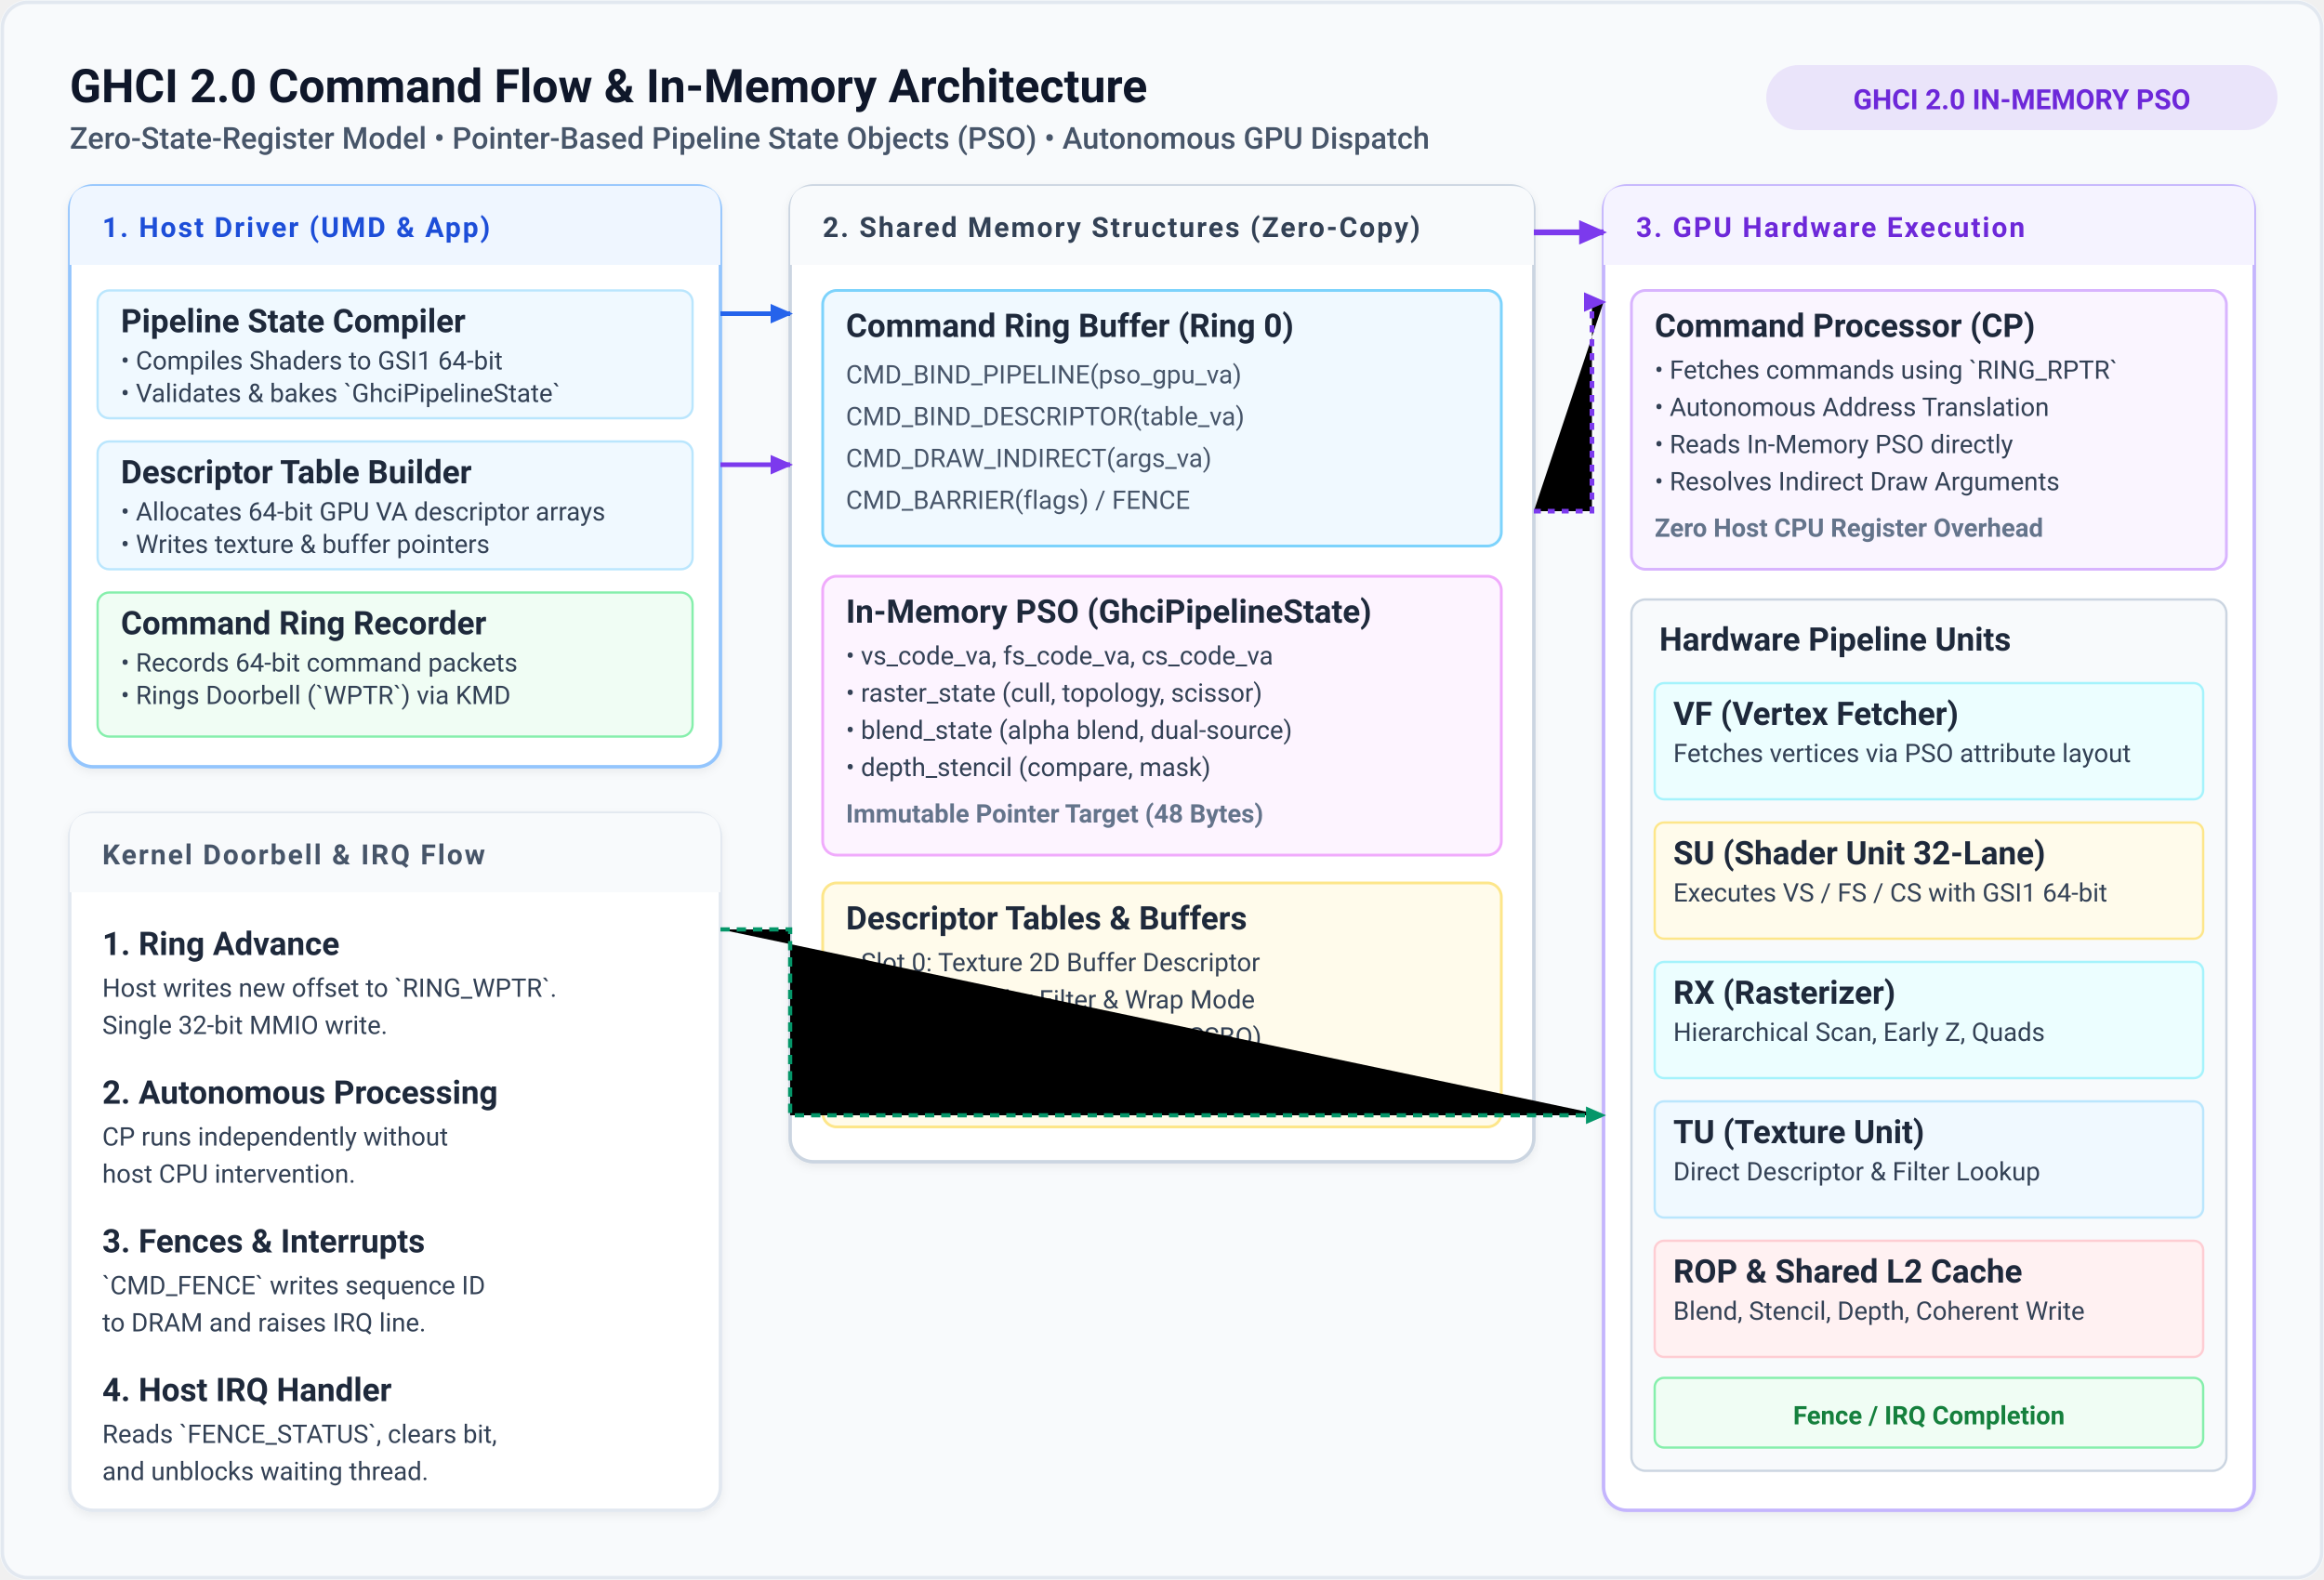
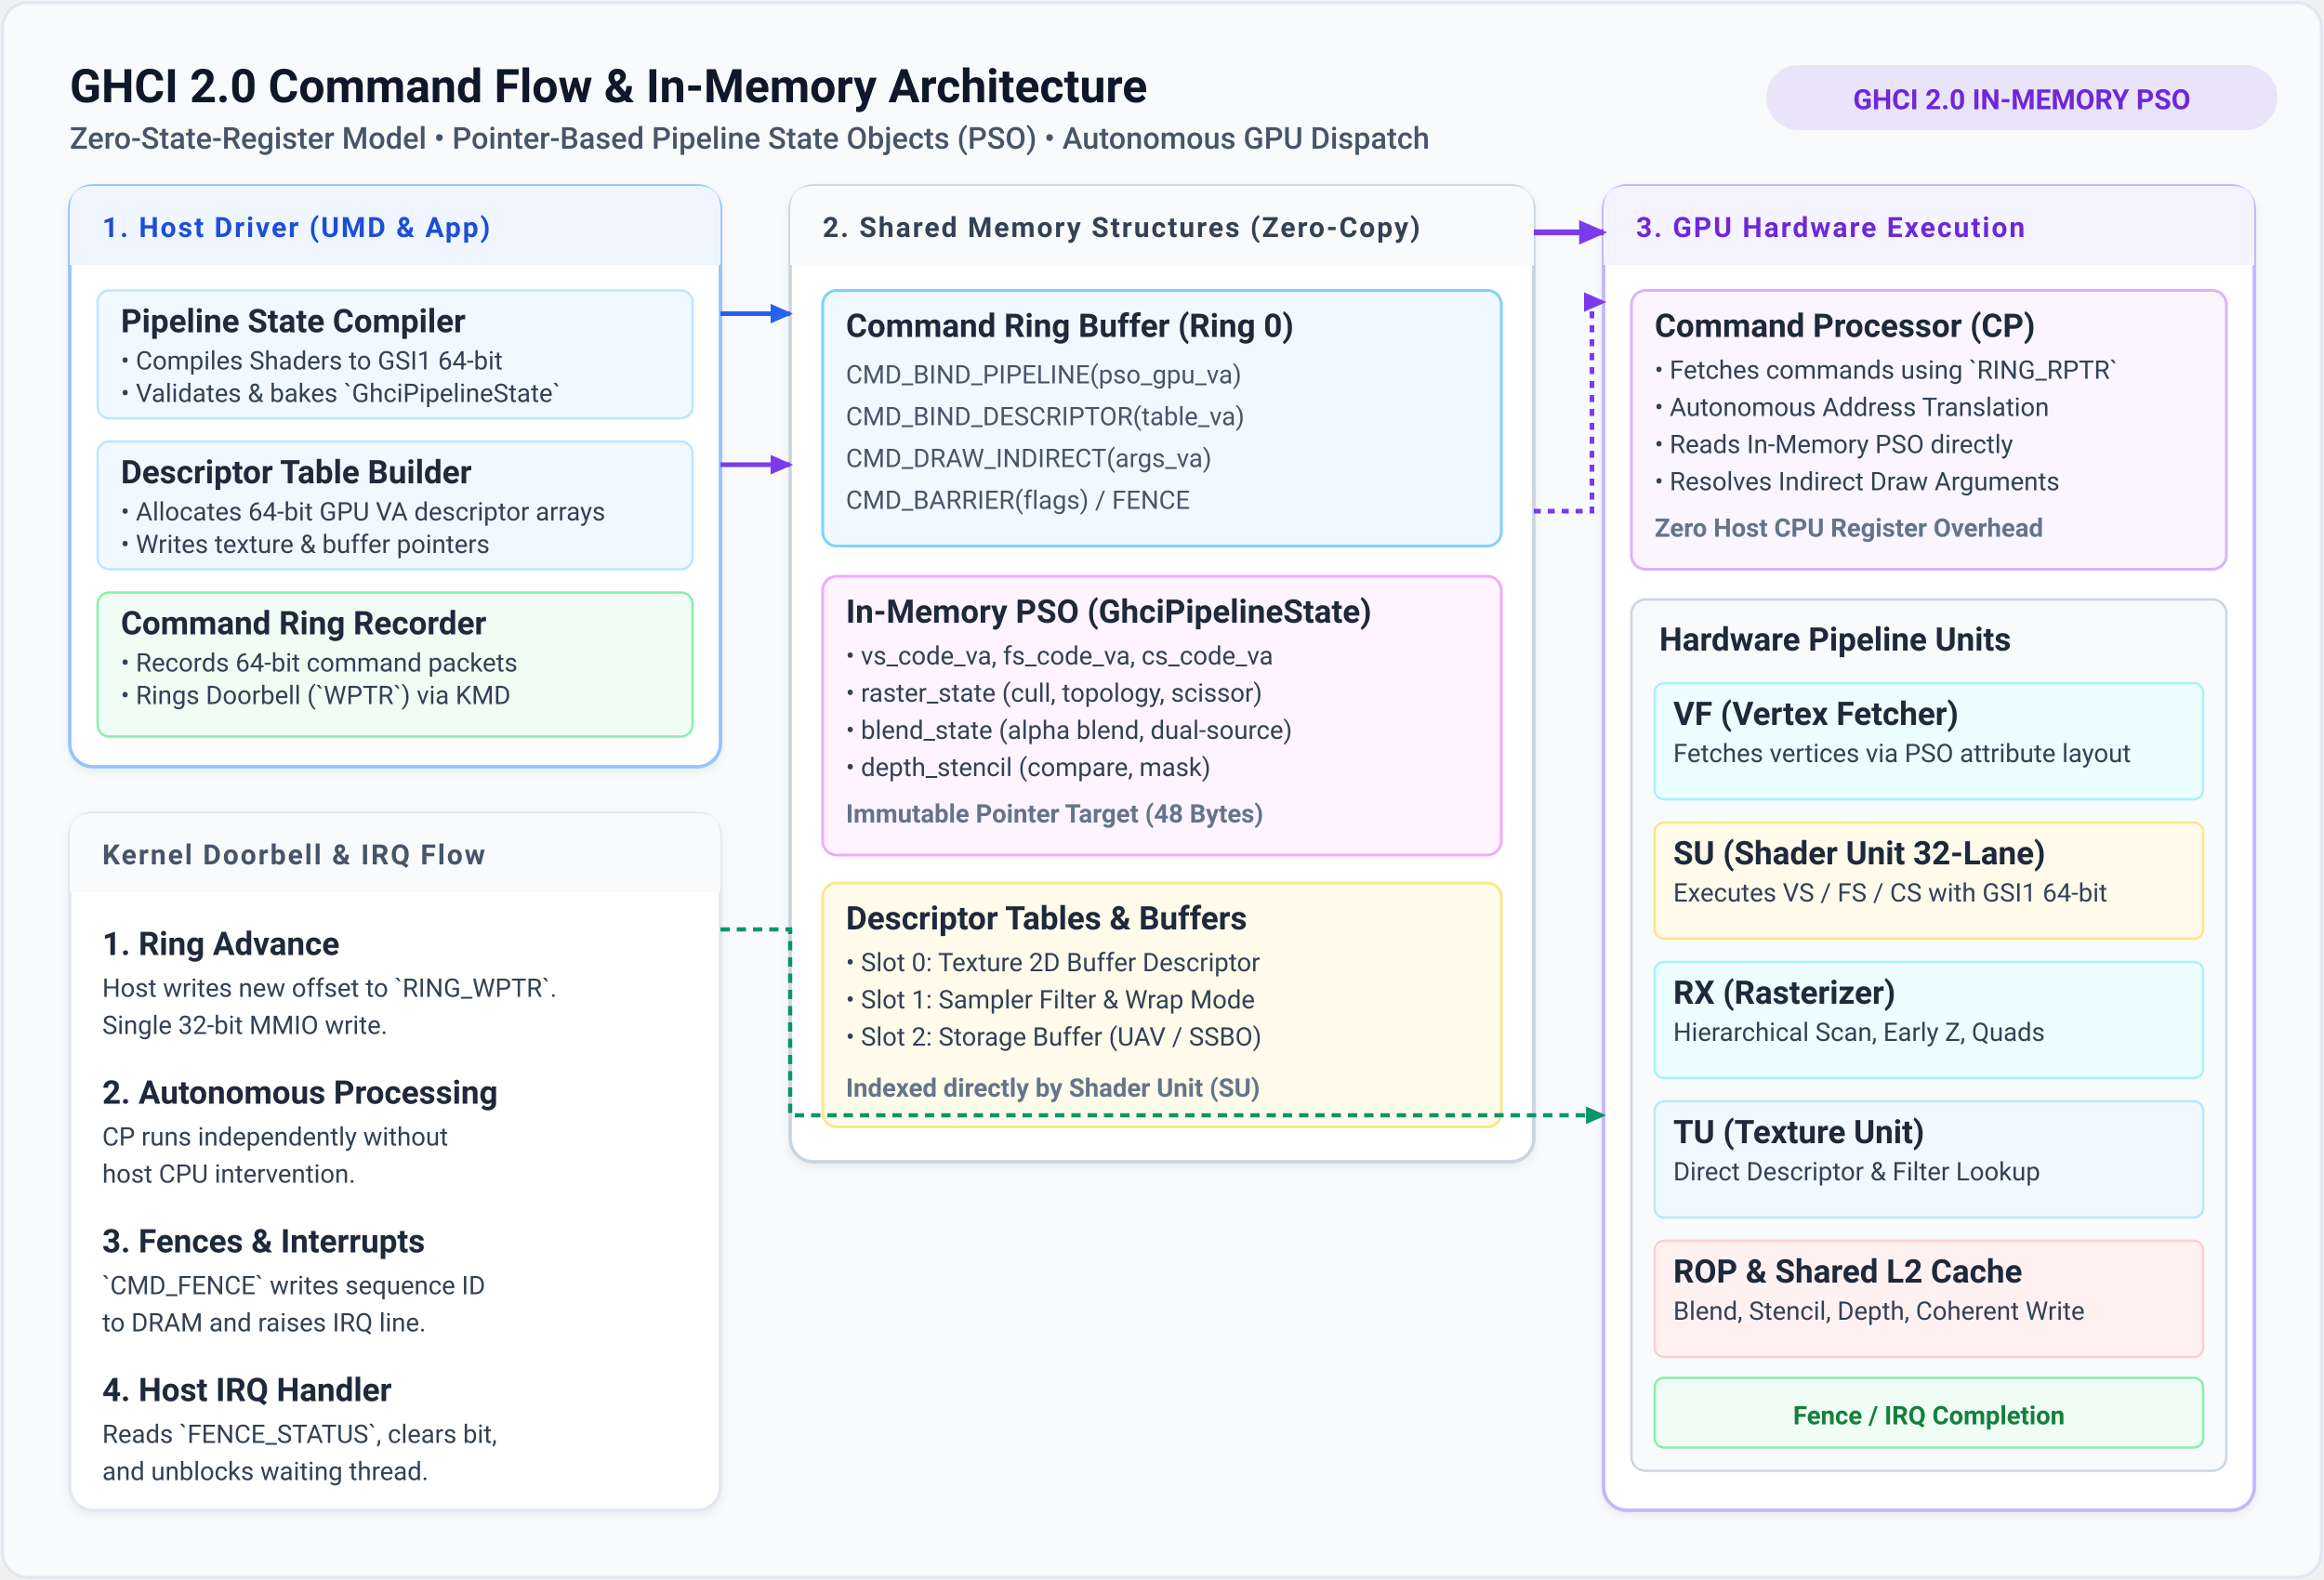
<svg xmlns="http://www.w3.org/2000/svg" viewBox="0 0 1000 680" width="1000" height="680">
  <style>
    /* Fonts &amp; Resets */
    text {
        font-family: -apple-system, BlinkMacSystemFont, "Segoe UI", Roboto, "Helvetica Neue", Arial, sans-serif;
    }
    .title {
        font-size: 20px;
        font-weight: 700;
        fill: #0f172a;
    }
    .subtitle {
        font-size: 13px;
        font-weight: 500;
        fill: #475569;
    }
    .badge-text {
        font-size: 11px;
        font-weight: 600;
        fill: #ffffff;
    }
    .card-title {
        font-size: 14px;
        font-weight: 700;
        fill: #1e293b;
    }
    .card-subtitle {
        font-size: 11px;
        font-weight: 600;
        fill: #64748b;
    }
    .card-body {
        font-size: 11px;
        font-weight: 400;
        fill: #334155;
    }
    .card-bullet {
        font-size: 11px;
        font-weight: 400;
        fill: #475569;
    }
    .conn-label {
        font-size: 11px;
        font-weight: 600;
        fill: #334155;
    }
    .conn-sub {
        font-size: 9.5px;
        font-weight: 400;
        fill: #64748b;
    }
    .group-label {
        font-size: 12px;
        font-weight: 700;
        text-transform: uppercase;
        letter-spacing: 0.8px;
    }
    .seq-actor {
        font-size: 13px;
        font-weight: 700;
        fill: #1e293b;
    }
    .seq-step {
        font-size: 11px;
        font-weight: 600;
        fill: #1e293b;
    }
    .seq-desc {
        font-size: 10px;
        font-weight: 400;
        fill: #475569;
    }
    .seq-num {
        font-size: 10.5px;
        font-weight: 700;
        fill: #ffffff;
    }
</style>
  <defs>
    <filter id="shadow-sm" x="-4%" y="-4%" width="108%" height="108%" filterUnits="userSpaceOnUse">
      <feDropShadow dx="0" dy="1.5" stdDeviation="2" flood-color="#0f172a" flood-opacity="0.06" />
    </filter>
    <filter id="shadow-md" x="-6%" y="-6%" width="112%" height="112%" filterUnits="userSpaceOnUse">
      <feDropShadow dx="0" dy="3" stdDeviation="4" flood-color="#0f172a" flood-opacity="0.08" />
    </filter>
    <marker id="arrow" viewBox="0 0 10 10" refX="7" refY="5" markerWidth="6" markerHeight="6" orient="auto-start-reverse">
      <path d="M 0 1.5 L 8 5 L 0 8.5 z" fill="#475569" />
    </marker>
    <marker id="arrow-blue" viewBox="0 0 10 10" refX="7" refY="5" markerWidth="6" markerHeight="6" orient="auto-start-reverse">
      <path d="M 0 1.5 L 8 5 L 0 8.5 z" fill="#2563eb" />
    </marker>
    <marker id="arrow-purple" viewBox="0 0 10 10" refX="7" refY="5" markerWidth="6" markerHeight="6" orient="auto-start-reverse">
      <path d="M 0 1.5 L 8 5 L 0 8.5 z" fill="#7c3aed" />
    </marker>
    <marker id="arrow-emerald" viewBox="0 0 10 10" refX="7" refY="5" markerWidth="6" markerHeight="6" orient="auto-start-reverse">
      <path d="M 0 1.5 L 8 5 L 0 8.5 z" fill="#059669" />
    </marker>
    <marker id="arrow-amber" viewBox="0 0 10 10" refX="7" refY="5" markerWidth="6" markerHeight="6" orient="auto-start-reverse">
      <path d="M 0 1.5 L 8 5 L 0 8.5 z" fill="#d97706" />
    </marker>
    <marker id="arrow-rose" viewBox="0 0 10 10" refX="7" refY="5" markerWidth="6" markerHeight="6" orient="auto-start-reverse">
      <path d="M 0 1.5 L 8 5 L 0 8.5 z" fill="#e11d48" />
    </marker>
    <linearGradient id="header-grad" x1="0%" y1="0%" x2="100%" y2="0%">
      <stop offset="0%" stop-color="#3b82f6" />
      <stop offset="100%" stop-color="#8b5cf6" />
    </linearGradient>
  </defs>
  <rect width="1000" height="680" fill="#f8fafc" rx="12" />
  <rect x="1" y="1" width="998" height="678" fill="none" stroke="#e2e8f0" stroke-width="1.5" rx="11" />
  <g transform="translate(30, 24)">
    <text class="title" x="0" y="20">GHCI 2.0 Command Flow &amp; In-Memory Architecture</text>
    <text class="subtitle" x="0" y="40">Zero-State-Register Model • Pointer-Based Pipeline State Objects (PSO) • Autonomous GPU Dispatch</text>
    <rect x="730" y="4" width="220" height="28" rx="14" fill="#7c3aed" opacity="0.12" />
    <text x="840" y="23" text-anchor="middle" font-size="12" font-weight="700" fill="#6d28d9">GHCI 2.0 IN-MEMORY PSO</text>
  </g>
  <g transform="translate(30, 80)">
    <rect width="280" height="250" rx="10" fill="#ffffff" stroke="#93c5fd" stroke-width="1.5" filter="url(#shadow-sm)" />
    <path d="M 0 10 Q 0 0 10 0 L 270 0 Q 280 0 280 10 L 280 34 L 0 34 Z" fill="#eff6ff" />
    <text class="group-label" x="14" y="22" fill="#1d4ed8">1. Host Driver (UMD &amp; App)</text>
    <g transform="translate(12, 45)">
      <rect width="256" height="55" rx="5" fill="#f0f9ff" stroke="#bae6fd" stroke-width="1" />
      <text class="card-title" x="10" y="18">Pipeline State Compiler</text>
      <text class="card-body" x="10" y="34">• Compiles Shaders to GSI1 64-bit</text>
      <text class="card-body" x="10" y="48">• Validates &amp; bakes `GhciPipelineState`</text>
    </g>
    <g transform="translate(12, 110)">
      <rect width="256" height="55" rx="5" fill="#f0f9ff" stroke="#bae6fd" stroke-width="1" />
      <text class="card-title" x="10" y="18">Descriptor Table Builder</text>
      <text class="card-body" x="10" y="34">• Allocates 64-bit GPU VA descriptor arrays</text>
      <text class="card-body" x="10" y="48">• Writes texture &amp; buffer pointers</text>
    </g>
    <g transform="translate(12, 175)">
      <rect width="256" height="62" rx="5" fill="#f0fdf4" stroke="#86efac" stroke-width="1" />
      <text class="card-title" x="10" y="18" fill="#15803d">Command Ring Recorder</text>
      <text class="card-body" x="10" y="34">• Records 64-bit command packets</text>
      <text class="card-body" x="10" y="48">• Rings Doorbell (`WPTR`) via KMD</text>
    </g>
  </g>
  <g transform="translate(340, 80)">
    <rect width="320" height="420" rx="10" fill="#ffffff" stroke="#cbd5e1" stroke-width="1.5" filter="url(#shadow-sm)" />
    <path d="M 0 10 Q 0 0 10 0 L 310 0 Q 320 0 320 10 L 320 34 L 0 34 Z" fill="#f8fafc" />
    <text class="group-label" x="14" y="22" fill="#334155">2. Shared Memory Structures (Zero-Copy)</text>
    <g transform="translate(14, 45)">
      <rect width="292" height="110" rx="6" fill="#f0f9ff" stroke="#7dd3fc" stroke-width="1.2" />
      <text class="card-title" x="10" y="20" fill="#0369a1">Command Ring Buffer (Ring 0)</text>
      <text class="card-bullet" x="10" y="40" font-family="monospace">CMD_BIND_PIPELINE(pso_gpu_va)</text>
      <text class="card-bullet" x="10" y="58" font-family="monospace">CMD_BIND_DESCRIPTOR(table_va)</text>
      <text class="card-bullet" x="10" y="76" font-family="monospace">CMD_DRAW_INDIRECT(args_va)</text>
      <text class="card-bullet" x="10" y="94" font-family="monospace">CMD_BARRIER(flags) / FENCE</text>
    </g>
    <g transform="translate(14, 168)">
      <rect width="292" height="120" rx="6" fill="#fdf4ff" stroke="#f0abfc" stroke-width="1.2" />
      <text class="card-title" x="10" y="20" fill="#a21caf">In-Memory PSO (GhciPipelineState)</text>
      <text class="card-body" x="10" y="38">• vs_code_va, fs_code_va, cs_code_va</text>
      <text class="card-body" x="10" y="54">• raster_state (cull, topology, scissor)</text>
      <text class="card-body" x="10" y="70">• blend_state (alpha blend, dual-source)</text>
      <text class="card-body" x="10" y="86">• depth_stencil (compare, mask)</text>
      <text class="card-subtitle" x="10" y="106" fill="#c026d3">Immutable Pointer Target (48 Bytes)</text>
    </g>
    <g transform="translate(14, 300)">
      <rect width="292" height="105" rx="6" fill="#fffbeb" stroke="#fde68a" stroke-width="1.2" />
      <text class="card-title" x="10" y="20" fill="#b45309">Descriptor Tables &amp; Buffers</text>
      <text class="card-body" x="10" y="38">• Slot 0: Texture 2D Buffer Descriptor</text>
      <text class="card-body" x="10" y="54">• Slot 1: Sampler Filter &amp; Wrap Mode</text>
      <text class="card-body" x="10" y="70">• Slot 2: Storage Buffer (UAV / SSBO)</text>
      <text class="card-subtitle" x="10" y="92" fill="#d97706">Indexed directly by Shader Unit (SU)</text>
    </g>
  </g>
  <g transform="translate(690, 80)">
    <rect width="280" height="570" rx="10" fill="#ffffff" stroke="#c4b5fd" stroke-width="1.5" filter="url(#shadow-sm)" />
    <path d="M 0 10 Q 0 0 10 0 L 270 0 Q 280 0 280 10 L 280 34 L 0 34 Z" fill="#f5f3ff" />
    <text class="group-label" x="14" y="22" fill="#6d28d9">3. GPU Hardware Execution</text>
    <g transform="translate(12, 45)">
      <rect width="256" height="120" rx="6" fill="#faf5ff" stroke="#d8b4fe" stroke-width="1.2" />
      <text class="card-title" x="10" y="20" fill="#6b21a8">Command Processor (CP)</text>
      <text class="card-body" x="10" y="38">• Fetches commands using `RING_RPTR`</text>
      <text class="card-body" x="10" y="54">• Autonomous Address Translation</text>
      <text class="card-body" x="10" y="70">• Reads In-Memory PSO directly</text>
      <text class="card-body" x="10" y="86">• Resolves Indirect Draw Arguments</text>
      <text class="card-subtitle" x="10" y="106" fill="#7c3aed">Zero Host CPU Register Overhead</text>
    </g>
    <g transform="translate(12, 178)">
      <rect width="256" height="375" rx="6" fill="#f8fafc" stroke="#cbd5e1" stroke-width="1" />
      <text class="card-title" x="12" y="22">Hardware Pipeline Units</text>
      <g transform="translate(10, 36)">
        <rect width="236" height="50" rx="4" fill="#ecfeff" stroke="#a5f3fc" stroke-width="1" />
        <text class="card-title" x="8" y="18" font-size="12" fill="#0891b2">VF (Vertex Fetcher)</text>
        <text class="card-body" x="8" y="34" font-size="10.5">Fetches vertices via PSO attribute layout</text>
      </g>
      <g transform="translate(10, 96)">
        <rect width="236" height="50" rx="4" fill="#fffbeb" stroke="#fde68a" stroke-width="1" />
        <text class="card-title" x="8" y="18" font-size="12" fill="#b45309">SU (Shader Unit 32-Lane)</text>
        <text class="card-body" x="8" y="34" font-size="10.5">Executes VS / FS / CS with GSI1 64-bit</text>
      </g>
      <g transform="translate(10, 156)">
        <rect width="236" height="50" rx="4" fill="#ecfeff" stroke="#a5f3fc" stroke-width="1" />
        <text class="card-title" x="8" y="18" font-size="12" fill="#0891b2">RX (Rasterizer)</text>
        <text class="card-body" x="8" y="34" font-size="10.5">Hierarchical Scan, Early Z, Quads</text>
      </g>
      <g transform="translate(10, 216)">
        <rect width="236" height="50" rx="4" fill="#f0f9ff" stroke="#bae6fd" stroke-width="1" />
        <text class="card-title" x="8" y="18" font-size="12" fill="#0369a1">TU (Texture Unit)</text>
        <text class="card-body" x="8" y="34" font-size="10.5">Direct Descriptor &amp; Filter Lookup</text>
      </g>
      <g transform="translate(10, 276)">
        <rect width="236" height="50" rx="4" fill="#fff1f2" stroke="#fecdd3" stroke-width="1" />
        <text class="card-title" x="8" y="18" font-size="12" fill="#be123c">ROP &amp; Shared L2 Cache</text>
        <text class="card-body" x="8" y="34" font-size="10.5">Blend, Stencil, Depth, Coherent Write</text>
      </g>
      <g transform="translate(10, 335)">
        <rect width="236" height="30" rx="4" fill="#f0fdf4" stroke="#86efac" stroke-width="1" />
        <text x="118" y="20" text-anchor="middle" font-size="11" font-weight="700" fill="#15803d">Fence / IRQ Completion</text>
      </g>
    </g>
  </g>
  <g transform="translate(30, 350)">
    <rect width="280" height="300" rx="10" fill="#ffffff" stroke="#e2e8f0" stroke-width="1.5" filter="url(#shadow-sm)" />
    <path d="M 0 10 Q 0 0 10 0 L 270 0 Q 280 0 280 10 L 280 34 L 0 34 Z" fill="#f8fafc" />
    <text class="group-label" x="14" y="22" fill="#475569">Kernel Doorbell &amp; IRQ Flow</text>
    <g transform="translate(14, 45)">
      <text class="card-title" x="0" y="16">1. Ring Advance</text>
      <text class="card-body" x="0" y="34">Host writes new offset to `RING_WPTR`.</text>
      <text class="card-body" x="0" y="50">Single 32-bit MMIO write.</text>
      <text class="card-title" x="0" y="80">2. Autonomous Processing</text>
      <text class="card-body" x="0" y="98">CP runs independently without</text>
      <text class="card-body" x="0" y="114">host CPU intervention.</text>
      <text class="card-title" x="0" y="144">3. Fences &amp; Interrupts</text>
      <text class="card-body" x="0" y="162">`CMD_FENCE` writes sequence ID</text>
      <text class="card-body" x="0" y="178">to DRAM and raises IRQ line.</text>
      <text class="card-title" x="0" y="208">4. Host IRQ Handler</text>
      <text class="card-body" x="0" y="226">Reads `FENCE_STATUS`, clears bit,</text>
      <text class="card-body" x="0" y="242">and unblocks waiting thread.</text>
    </g>
  </g>
-   <path d="M 310 135 L 340 135" stroke="#2563eb" stroke-width="2" marker-end="url(#arrow-blue)" />
-   <path d="M 310 200 L 340 200" stroke="#7c3aed" stroke-width="2" marker-end="url(#arrow-purple)" />
-   <path d="M 660 100 L 690 100" stroke="#7c3aed" stroke-width="2.5" marker-end="url(#arrow-purple)" />
-   <path d="M 660 220 L 685 220 L 685 130 L 690 130" stroke="#7c3aed" stroke-width="2" stroke-dasharray="3,3" marker-end="url(#arrow-purple)" />
-   <path d="M 310 400 L 340 400 L 340 480 L 690 480" stroke="#059669" stroke-width="1.8" stroke-dasharray="4,3" marker-end="url(#arrow-emerald)" />
+   <path d="M 310 135 L 340 135" stroke="#2563eb" stroke-width="2" marker-end="url(#arrow-blue)" fill="none" />
+   <path d="M 310 200 L 340 200" stroke="#7c3aed" stroke-width="2" marker-end="url(#arrow-purple)" fill="none" />
+   <path d="M 660 100 L 690 100" stroke="#7c3aed" stroke-width="2.5" marker-end="url(#arrow-purple)" fill="none" />
+   <path d="M 660 220 L 685 220 L 685 130 L 690 130" stroke="#7c3aed" stroke-width="2" stroke-dasharray="3,3" marker-end="url(#arrow-purple)" fill="none" />
+   <path d="M 310 400 L 340 400 L 340 480 L 690 480" stroke="#059669" stroke-width="1.8" stroke-dasharray="4,3" marker-end="url(#arrow-emerald)" fill="none" />
</svg>
